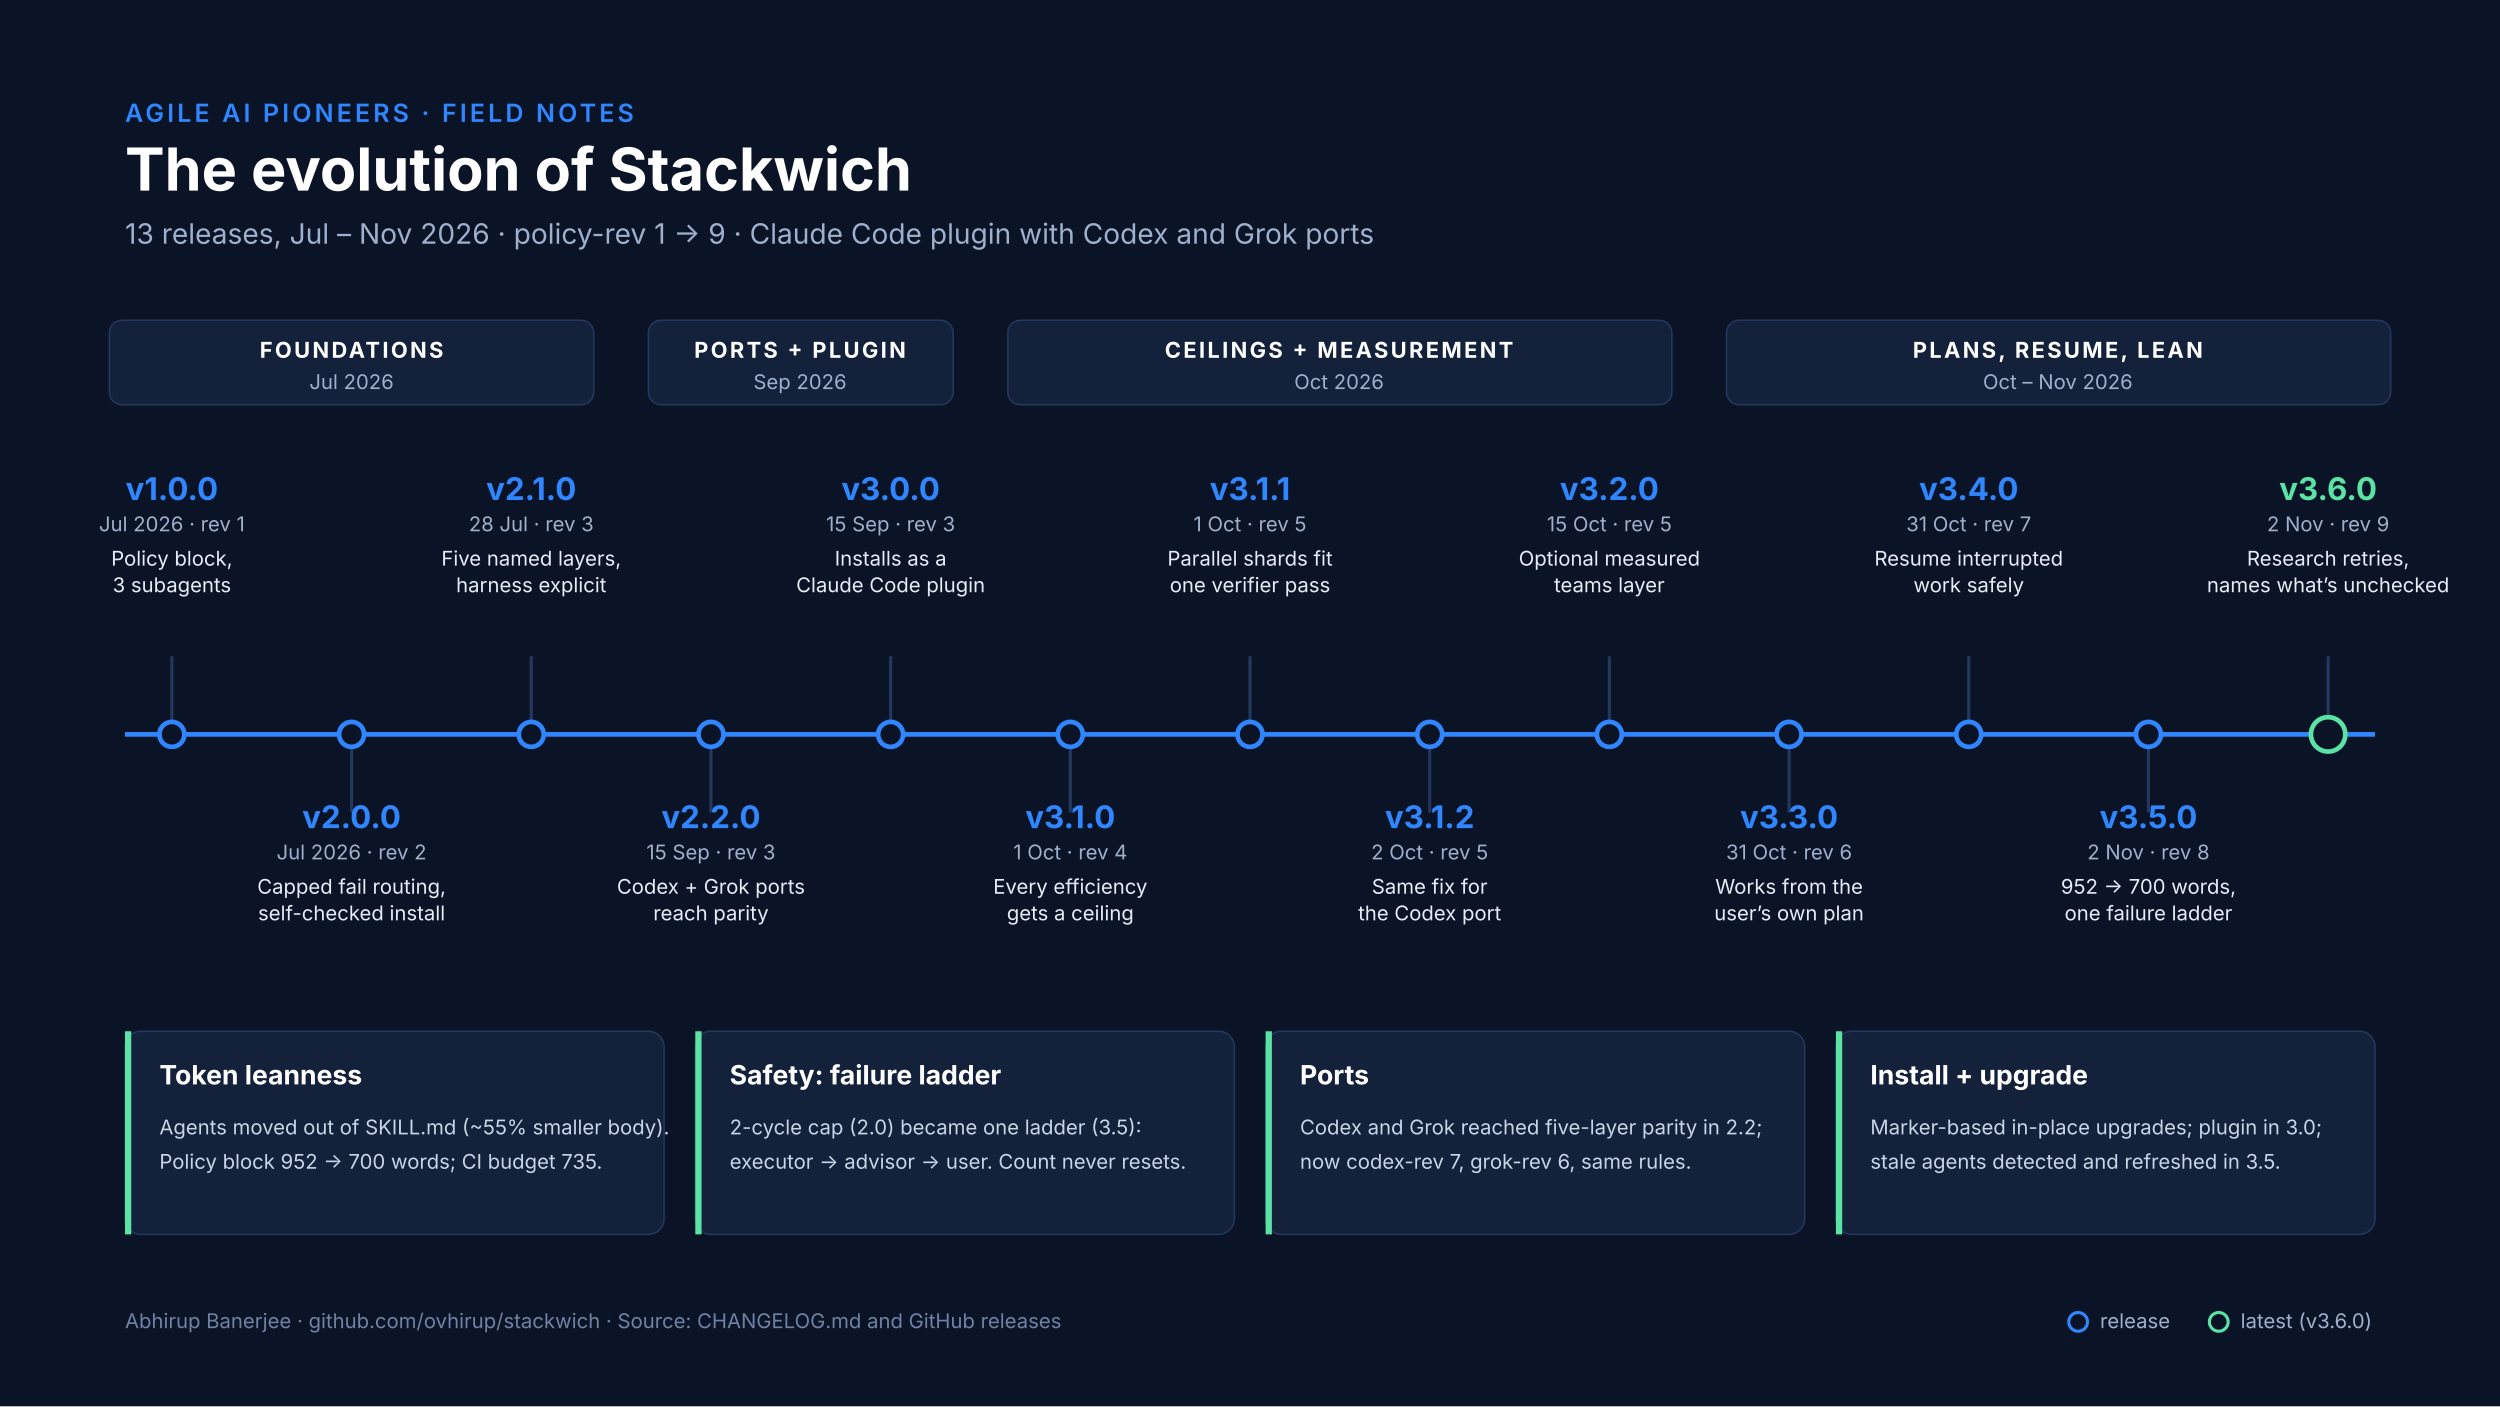
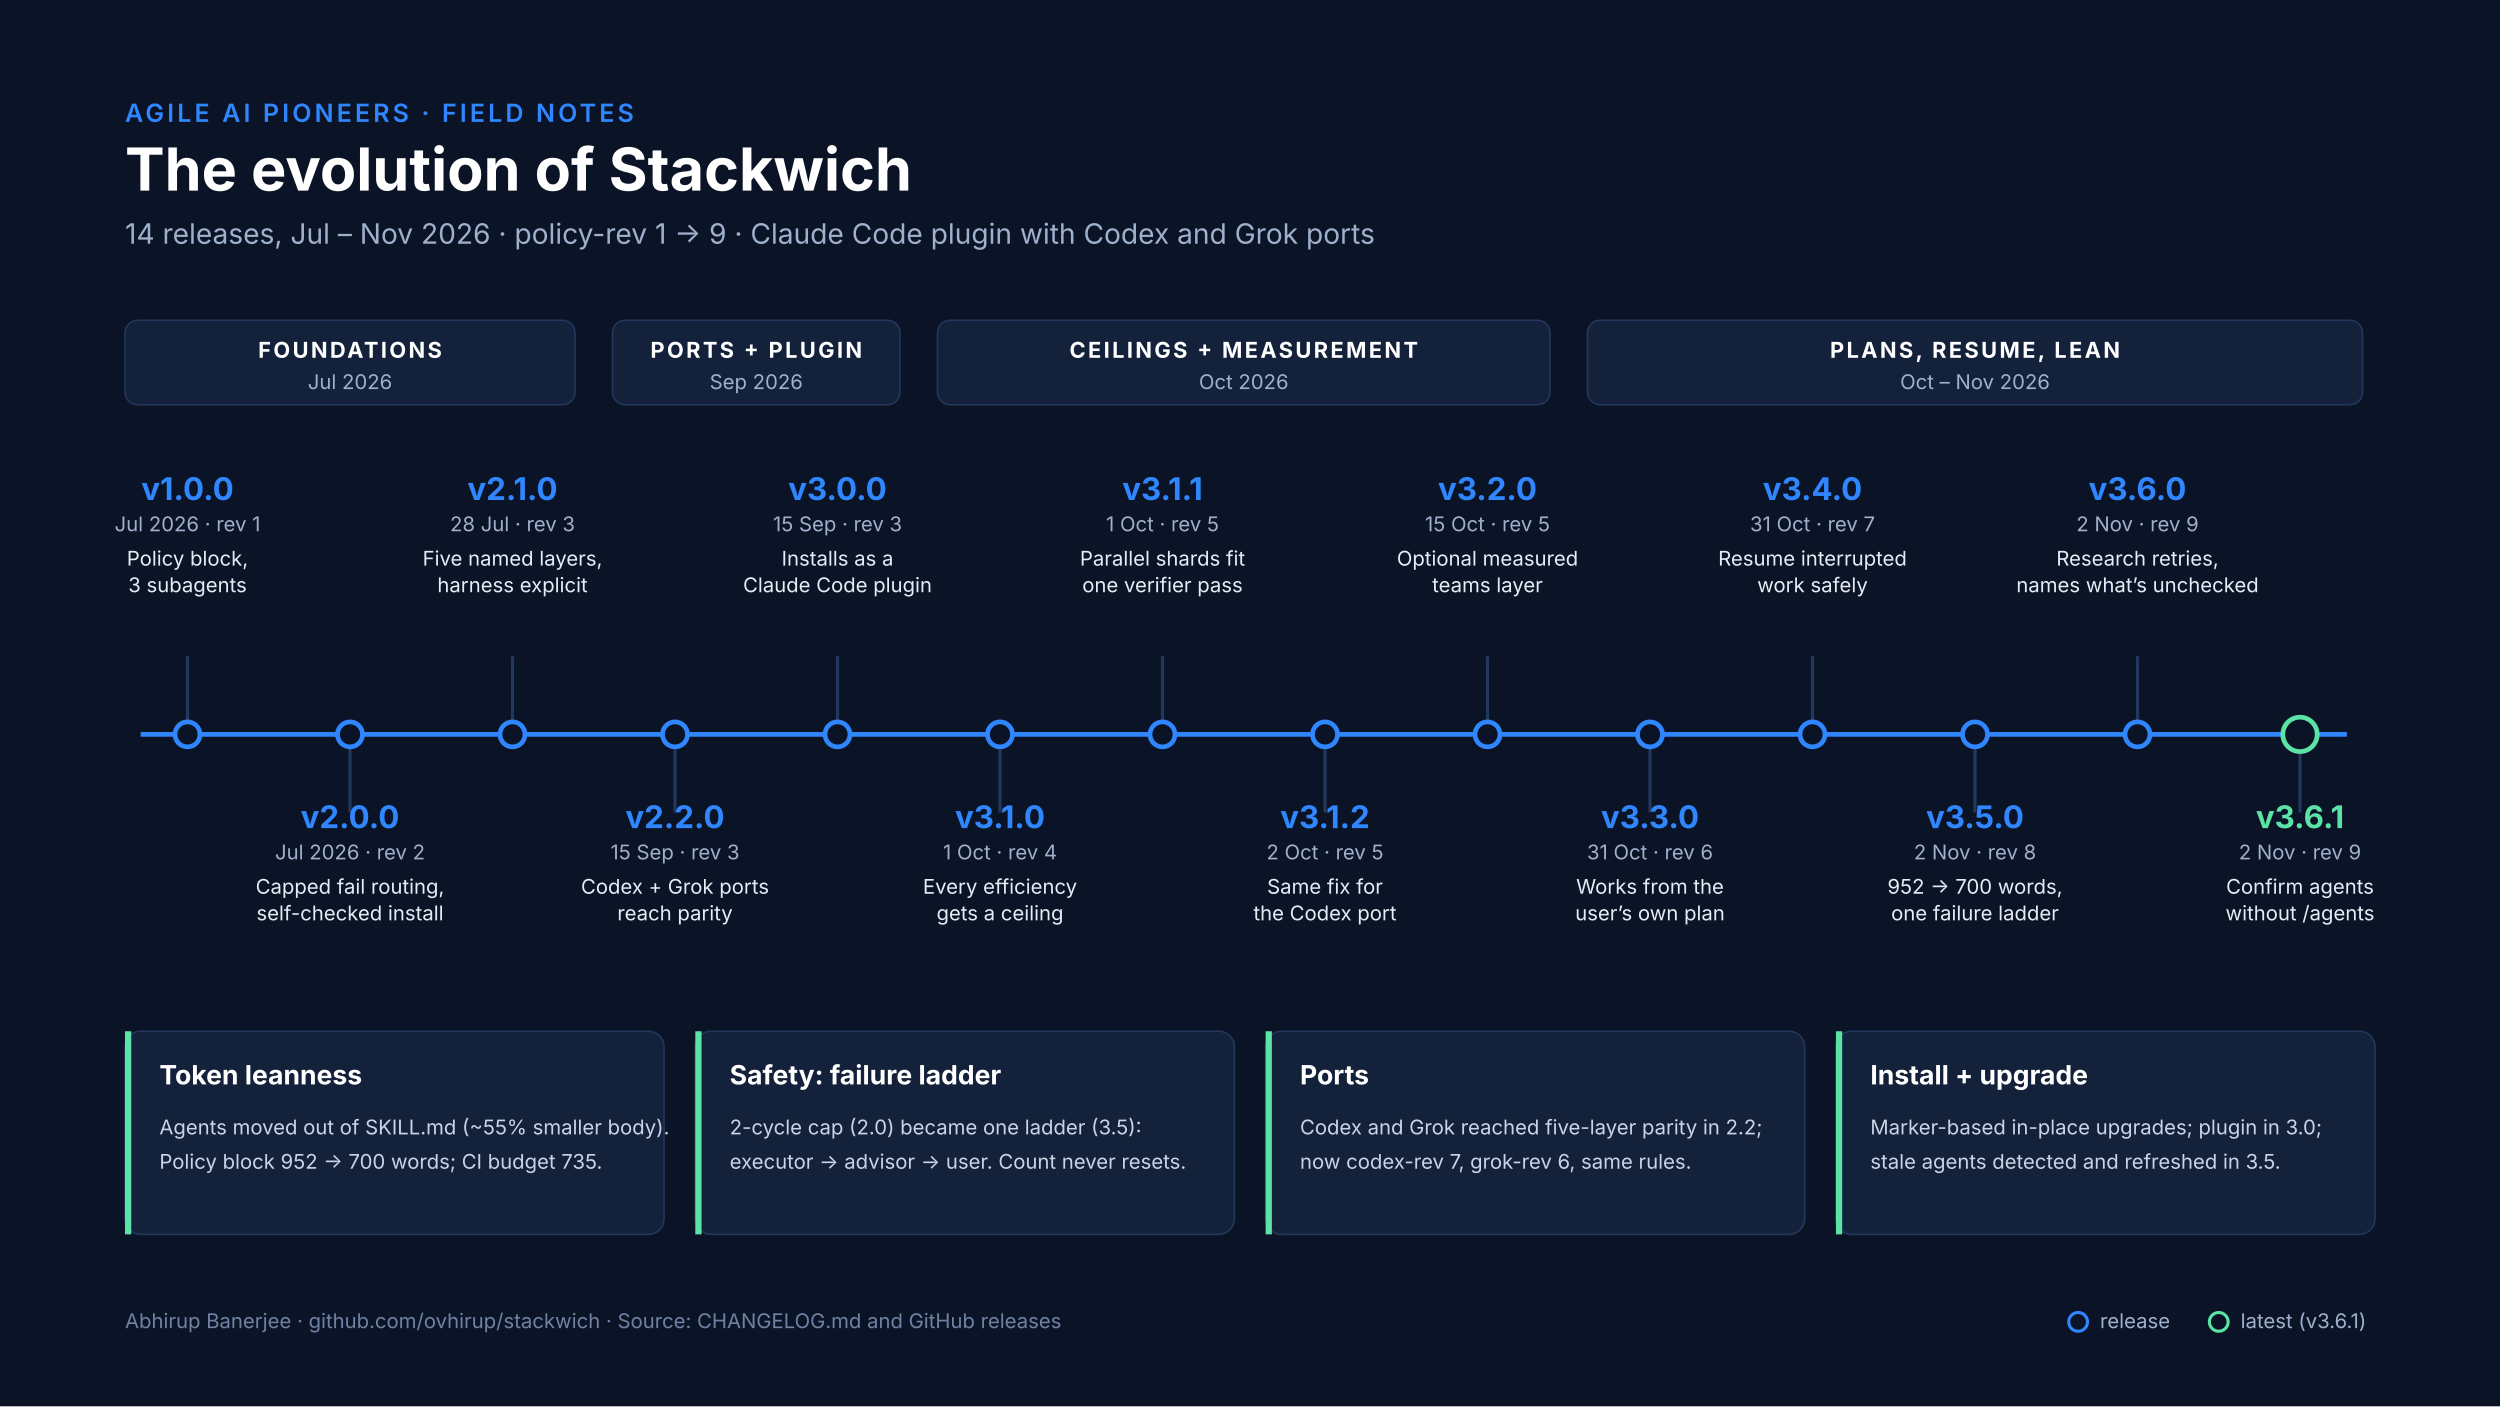
<svg xmlns="http://www.w3.org/2000/svg" width="1600" height="900" viewBox="0 0 1600 900" font-family="Inter, Helvetica, Arial, sans-serif">
  <rect width="1600" height="900" fill="#0B1426" />
  <text x="80" y="78" fill="#2F86FF" font-size="16" font-weight="600" letter-spacing="2">AGILE AI PIONEERS · FIELD NOTES</text>
  <text x="80" y="122" fill="#FFFFFF" font-size="38" font-weight="700">The evolution of Stackwich</text>
-   <text x="80" y="156" fill="#9FB0CC" font-size="18">13 releases, Jul – Nov 2026 · policy-rev 1 → 9 · Claude Code plugin with Codex and Grok ports</text>
-   <rect x="70" y="205" width="310" height="54" rx="8" fill="#13213B" stroke="#24375C" />
-   <text x="225" y="229" text-anchor="middle" fill="#FFFFFF" font-size="14" font-weight="700" letter-spacing="1.5">FOUNDATIONS</text>
-   <text x="225" y="249" text-anchor="middle" fill="#9FB0CC" font-size="13">Jul 2026</text>
-   <rect x="415" y="205" width="195" height="54" rx="8" fill="#13213B" stroke="#24375C" />
-   <text x="512" y="229" text-anchor="middle" fill="#FFFFFF" font-size="14" font-weight="700" letter-spacing="1.5">PORTS + PLUGIN</text>
-   <text x="512" y="249" text-anchor="middle" fill="#9FB0CC" font-size="13">Sep 2026</text>
-   <rect x="645" y="205" width="425" height="54" rx="8" fill="#13213B" stroke="#24375C" />
-   <text x="857" y="229" text-anchor="middle" fill="#FFFFFF" font-size="14" font-weight="700" letter-spacing="1.5">CEILINGS + MEASUREMENT</text>
-   <text x="857" y="249" text-anchor="middle" fill="#9FB0CC" font-size="13">Oct 2026</text>
-   <rect x="1105" y="205" width="425" height="54" rx="8" fill="#13213B" stroke="#24375C" />
-   <text x="1317" y="229" text-anchor="middle" fill="#FFFFFF" font-size="14" font-weight="700" letter-spacing="1.5">PLANS, RESUME, LEAN</text>
-   <text x="1317" y="249" text-anchor="middle" fill="#9FB0CC" font-size="13">Oct – Nov 2026</text>
-   <line x1="80" y1="470" x2="1520" y2="470" stroke="#2F86FF" stroke-width="3" />
-   <line x1="110" y1="470" x2="110" y2="420" stroke="#24375C" stroke-width="2" />
-   <circle cx="110" cy="470" r="8" fill="#0B1426" stroke="#2F86FF" stroke-width="3" />
-   <text x="110" y="320" text-anchor="middle" fill="#2F86FF" font-size="20" font-weight="700">v1.0.0</text>
-   <text x="110" y="340" text-anchor="middle" fill="#9FB0CC" font-size="13">Jul 2026 · rev 1</text>
-   <text x="110" y="362" text-anchor="middle" fill="#E6ECF5" font-size="13">Policy block,</text>
-   <text x="110" y="379" text-anchor="middle" fill="#E6ECF5" font-size="13">3 subagents</text>
-   <line x1="225" y1="470" x2="225" y2="520" stroke="#24375C" stroke-width="2" />
-   <circle cx="225" cy="470" r="8" fill="#0B1426" stroke="#2F86FF" stroke-width="3" />
-   <text x="225" y="530" text-anchor="middle" fill="#2F86FF" font-size="20" font-weight="700">v2.0.0</text>
-   <text x="225" y="550" text-anchor="middle" fill="#9FB0CC" font-size="13">Jul 2026 · rev 2</text>
-   <text x="225" y="572" text-anchor="middle" fill="#E6ECF5" font-size="13">Capped fail routing,</text>
-   <text x="225" y="589" text-anchor="middle" fill="#E6ECF5" font-size="13">self-checked install</text>
-   <line x1="340" y1="470" x2="340" y2="420" stroke="#24375C" stroke-width="2" />
-   <circle cx="340" cy="470" r="8" fill="#0B1426" stroke="#2F86FF" stroke-width="3" />
-   <text x="340" y="320" text-anchor="middle" fill="#2F86FF" font-size="20" font-weight="700">v2.1.0</text>
-   <text x="340" y="340" text-anchor="middle" fill="#9FB0CC" font-size="13">28 Jul · rev 3</text>
-   <text x="340" y="362" text-anchor="middle" fill="#E6ECF5" font-size="13">Five named layers,</text>
-   <text x="340" y="379" text-anchor="middle" fill="#E6ECF5" font-size="13">harness explicit</text>
-   <line x1="455" y1="470" x2="455" y2="520" stroke="#24375C" stroke-width="2" />
-   <circle cx="455" cy="470" r="8" fill="#0B1426" stroke="#2F86FF" stroke-width="3" />
-   <text x="455" y="530" text-anchor="middle" fill="#2F86FF" font-size="20" font-weight="700">v2.2.0</text>
-   <text x="455" y="550" text-anchor="middle" fill="#9FB0CC" font-size="13">15 Sep · rev 3</text>
-   <text x="455" y="572" text-anchor="middle" fill="#E6ECF5" font-size="13">Codex + Grok ports</text>
-   <text x="455" y="589" text-anchor="middle" fill="#E6ECF5" font-size="13">reach parity</text>
-   <line x1="570" y1="470" x2="570" y2="420" stroke="#24375C" stroke-width="2" />
-   <circle cx="570" cy="470" r="8" fill="#0B1426" stroke="#2F86FF" stroke-width="3" />
-   <text x="570" y="320" text-anchor="middle" fill="#2F86FF" font-size="20" font-weight="700">v3.0.0</text>
-   <text x="570" y="340" text-anchor="middle" fill="#9FB0CC" font-size="13">15 Sep · rev 3</text>
-   <text x="570" y="362" text-anchor="middle" fill="#E6ECF5" font-size="13">Installs as a</text>
-   <text x="570" y="379" text-anchor="middle" fill="#E6ECF5" font-size="13">Claude Code plugin</text>
-   <line x1="685" y1="470" x2="685" y2="520" stroke="#24375C" stroke-width="2" />
-   <circle cx="685" cy="470" r="8" fill="#0B1426" stroke="#2F86FF" stroke-width="3" />
-   <text x="685" y="530" text-anchor="middle" fill="#2F86FF" font-size="20" font-weight="700">v3.1.0</text>
-   <text x="685" y="550" text-anchor="middle" fill="#9FB0CC" font-size="13">1 Oct · rev 4</text>
-   <text x="685" y="572" text-anchor="middle" fill="#E6ECF5" font-size="13">Every efficiency</text>
-   <text x="685" y="589" text-anchor="middle" fill="#E6ECF5" font-size="13">gets a ceiling</text>
-   <line x1="800" y1="470" x2="800" y2="420" stroke="#24375C" stroke-width="2" />
-   <circle cx="800" cy="470" r="8" fill="#0B1426" stroke="#2F86FF" stroke-width="3" />
-   <text x="800" y="320" text-anchor="middle" fill="#2F86FF" font-size="20" font-weight="700">v3.1.1</text>
-   <text x="800" y="340" text-anchor="middle" fill="#9FB0CC" font-size="13">1 Oct · rev 5</text>
-   <text x="800" y="362" text-anchor="middle" fill="#E6ECF5" font-size="13">Parallel shards fit</text>
-   <text x="800" y="379" text-anchor="middle" fill="#E6ECF5" font-size="13">one verifier pass</text>
-   <line x1="915" y1="470" x2="915" y2="520" stroke="#24375C" stroke-width="2" />
-   <circle cx="915" cy="470" r="8" fill="#0B1426" stroke="#2F86FF" stroke-width="3" />
-   <text x="915" y="530" text-anchor="middle" fill="#2F86FF" font-size="20" font-weight="700">v3.1.2</text>
-   <text x="915" y="550" text-anchor="middle" fill="#9FB0CC" font-size="13">2 Oct · rev 5</text>
-   <text x="915" y="572" text-anchor="middle" fill="#E6ECF5" font-size="13">Same fix for</text>
-   <text x="915" y="589" text-anchor="middle" fill="#E6ECF5" font-size="13">the Codex port</text>
-   <line x1="1030" y1="470" x2="1030" y2="420" stroke="#24375C" stroke-width="2" />
-   <circle cx="1030" cy="470" r="8" fill="#0B1426" stroke="#2F86FF" stroke-width="3" />
-   <text x="1030" y="320" text-anchor="middle" fill="#2F86FF" font-size="20" font-weight="700">v3.2.0</text>
-   <text x="1030" y="340" text-anchor="middle" fill="#9FB0CC" font-size="13">15 Oct · rev 5</text>
-   <text x="1030" y="362" text-anchor="middle" fill="#E6ECF5" font-size="13">Optional measured</text>
-   <text x="1030" y="379" text-anchor="middle" fill="#E6ECF5" font-size="13">teams layer</text>
-   <line x1="1145" y1="470" x2="1145" y2="520" stroke="#24375C" stroke-width="2" />
-   <circle cx="1145" cy="470" r="8" fill="#0B1426" stroke="#2F86FF" stroke-width="3" />
-   <text x="1145" y="530" text-anchor="middle" fill="#2F86FF" font-size="20" font-weight="700">v3.3.0</text>
-   <text x="1145" y="550" text-anchor="middle" fill="#9FB0CC" font-size="13">31 Oct · rev 6</text>
-   <text x="1145" y="572" text-anchor="middle" fill="#E6ECF5" font-size="13">Works from the</text>
-   <text x="1145" y="589" text-anchor="middle" fill="#E6ECF5" font-size="13">user’s own plan</text>
-   <line x1="1260" y1="470" x2="1260" y2="420" stroke="#24375C" stroke-width="2" />
-   <circle cx="1260" cy="470" r="8" fill="#0B1426" stroke="#2F86FF" stroke-width="3" />
-   <text x="1260" y="320" text-anchor="middle" fill="#2F86FF" font-size="20" font-weight="700">v3.4.0</text>
-   <text x="1260" y="340" text-anchor="middle" fill="#9FB0CC" font-size="13">31 Oct · rev 7</text>
-   <text x="1260" y="362" text-anchor="middle" fill="#E6ECF5" font-size="13">Resume interrupted</text>
-   <text x="1260" y="379" text-anchor="middle" fill="#E6ECF5" font-size="13">work safely</text>
-   <line x1="1375" y1="470" x2="1375" y2="520" stroke="#24375C" stroke-width="2" />
-   <circle cx="1375" cy="470" r="8" fill="#0B1426" stroke="#2F86FF" stroke-width="3" />
-   <text x="1375" y="530" text-anchor="middle" fill="#2F86FF" font-size="20" font-weight="700">v3.5.0</text>
-   <text x="1375" y="550" text-anchor="middle" fill="#9FB0CC" font-size="13">2 Nov · rev 8</text>
-   <text x="1375" y="572" text-anchor="middle" fill="#E6ECF5" font-size="13">952 → 700 words,</text>
-   <text x="1375" y="589" text-anchor="middle" fill="#E6ECF5" font-size="13">one failure ladder</text>
-   <line x1="1490" y1="470" x2="1490" y2="420" stroke="#24375C" stroke-width="2" />
-   <circle cx="1490" cy="470" r="11" fill="#0B1426" stroke="#5BE3A6" stroke-width="3" />
-   <text x="1490" y="320" text-anchor="middle" fill="#5BE3A6" font-size="20" font-weight="700">v3.6.0</text>
-   <text x="1490" y="340" text-anchor="middle" fill="#9FB0CC" font-size="13">2 Nov · rev 9</text>
-   <text x="1490" y="362" text-anchor="middle" fill="#E6ECF5" font-size="13">Research retries,</text>
-   <text x="1490" y="379" text-anchor="middle" fill="#E6ECF5" font-size="13">names what’s unchecked</text>
+   <text x="80" y="156" fill="#9FB0CC" font-size="18">14 releases, Jul – Nov 2026 · policy-rev 1 → 9 · Claude Code plugin with Codex and Grok ports</text>
+   <rect x="80" y="205" width="288" height="54" rx="8" fill="#13213B" stroke="#24375C" />
+   <text x="224" y="229" text-anchor="middle" fill="#FFFFFF" font-size="14" font-weight="700" letter-spacing="1.5">FOUNDATIONS</text>
+   <text x="224" y="249" text-anchor="middle" fill="#9FB0CC" font-size="13">Jul 2026</text>
+   <rect x="392" y="205" width="184" height="54" rx="8" fill="#13213B" stroke="#24375C" />
+   <text x="484" y="229" text-anchor="middle" fill="#FFFFFF" font-size="14" font-weight="700" letter-spacing="1.5">PORTS + PLUGIN</text>
+   <text x="484" y="249" text-anchor="middle" fill="#9FB0CC" font-size="13">Sep 2026</text>
+   <rect x="600" y="205" width="392" height="54" rx="8" fill="#13213B" stroke="#24375C" />
+   <text x="796" y="229" text-anchor="middle" fill="#FFFFFF" font-size="14" font-weight="700" letter-spacing="1.5">CEILINGS + MEASUREMENT</text>
+   <text x="796" y="249" text-anchor="middle" fill="#9FB0CC" font-size="13">Oct 2026</text>
+   <rect x="1016" y="205" width="496" height="54" rx="8" fill="#13213B" stroke="#24375C" />
+   <text x="1264" y="229" text-anchor="middle" fill="#FFFFFF" font-size="14" font-weight="700" letter-spacing="1.5">PLANS, RESUME, LEAN</text>
+   <text x="1264" y="249" text-anchor="middle" fill="#9FB0CC" font-size="13">Oct – Nov 2026</text>
+   <line x1="90" y1="470" x2="1502" y2="470" stroke="#2F86FF" stroke-width="3" />
+   <line x1="120" y1="470" x2="120" y2="420" stroke="#24375C" stroke-width="2" />
+   <circle cx="120" cy="470" r="8" fill="#0B1426" stroke="#2F86FF" stroke-width="3" />
+   <text x="120" y="320" text-anchor="middle" fill="#2F86FF" font-size="20" font-weight="700">v1.0.0</text>
+   <text x="120" y="340" text-anchor="middle" fill="#9FB0CC" font-size="13">Jul 2026 · rev 1</text>
+   <text x="120" y="362" text-anchor="middle" fill="#E6ECF5" font-size="13">Policy block,</text>
+   <text x="120" y="379" text-anchor="middle" fill="#E6ECF5" font-size="13">3 subagents</text>
+   <line x1="224" y1="470" x2="224" y2="520" stroke="#24375C" stroke-width="2" />
+   <circle cx="224" cy="470" r="8" fill="#0B1426" stroke="#2F86FF" stroke-width="3" />
+   <text x="224" y="530" text-anchor="middle" fill="#2F86FF" font-size="20" font-weight="700">v2.0.0</text>
+   <text x="224" y="550" text-anchor="middle" fill="#9FB0CC" font-size="13">Jul 2026 · rev 2</text>
+   <text x="224" y="572" text-anchor="middle" fill="#E6ECF5" font-size="13">Capped fail routing,</text>
+   <text x="224" y="589" text-anchor="middle" fill="#E6ECF5" font-size="13">self-checked install</text>
+   <line x1="328" y1="470" x2="328" y2="420" stroke="#24375C" stroke-width="2" />
+   <circle cx="328" cy="470" r="8" fill="#0B1426" stroke="#2F86FF" stroke-width="3" />
+   <text x="328" y="320" text-anchor="middle" fill="#2F86FF" font-size="20" font-weight="700">v2.1.0</text>
+   <text x="328" y="340" text-anchor="middle" fill="#9FB0CC" font-size="13">28 Jul · rev 3</text>
+   <text x="328" y="362" text-anchor="middle" fill="#E6ECF5" font-size="13">Five named layers,</text>
+   <text x="328" y="379" text-anchor="middle" fill="#E6ECF5" font-size="13">harness explicit</text>
+   <line x1="432" y1="470" x2="432" y2="520" stroke="#24375C" stroke-width="2" />
+   <circle cx="432" cy="470" r="8" fill="#0B1426" stroke="#2F86FF" stroke-width="3" />
+   <text x="432" y="530" text-anchor="middle" fill="#2F86FF" font-size="20" font-weight="700">v2.2.0</text>
+   <text x="432" y="550" text-anchor="middle" fill="#9FB0CC" font-size="13">15 Sep · rev 3</text>
+   <text x="432" y="572" text-anchor="middle" fill="#E6ECF5" font-size="13">Codex + Grok ports</text>
+   <text x="432" y="589" text-anchor="middle" fill="#E6ECF5" font-size="13">reach parity</text>
+   <line x1="536" y1="470" x2="536" y2="420" stroke="#24375C" stroke-width="2" />
+   <circle cx="536" cy="470" r="8" fill="#0B1426" stroke="#2F86FF" stroke-width="3" />
+   <text x="536" y="320" text-anchor="middle" fill="#2F86FF" font-size="20" font-weight="700">v3.0.0</text>
+   <text x="536" y="340" text-anchor="middle" fill="#9FB0CC" font-size="13">15 Sep · rev 3</text>
+   <text x="536" y="362" text-anchor="middle" fill="#E6ECF5" font-size="13">Installs as a</text>
+   <text x="536" y="379" text-anchor="middle" fill="#E6ECF5" font-size="13">Claude Code plugin</text>
+   <line x1="640" y1="470" x2="640" y2="520" stroke="#24375C" stroke-width="2" />
+   <circle cx="640" cy="470" r="8" fill="#0B1426" stroke="#2F86FF" stroke-width="3" />
+   <text x="640" y="530" text-anchor="middle" fill="#2F86FF" font-size="20" font-weight="700">v3.1.0</text>
+   <text x="640" y="550" text-anchor="middle" fill="#9FB0CC" font-size="13">1 Oct · rev 4</text>
+   <text x="640" y="572" text-anchor="middle" fill="#E6ECF5" font-size="13">Every efficiency</text>
+   <text x="640" y="589" text-anchor="middle" fill="#E6ECF5" font-size="13">gets a ceiling</text>
+   <line x1="744" y1="470" x2="744" y2="420" stroke="#24375C" stroke-width="2" />
+   <circle cx="744" cy="470" r="8" fill="#0B1426" stroke="#2F86FF" stroke-width="3" />
+   <text x="744" y="320" text-anchor="middle" fill="#2F86FF" font-size="20" font-weight="700">v3.1.1</text>
+   <text x="744" y="340" text-anchor="middle" fill="#9FB0CC" font-size="13">1 Oct · rev 5</text>
+   <text x="744" y="362" text-anchor="middle" fill="#E6ECF5" font-size="13">Parallel shards fit</text>
+   <text x="744" y="379" text-anchor="middle" fill="#E6ECF5" font-size="13">one verifier pass</text>
+   <line x1="848" y1="470" x2="848" y2="520" stroke="#24375C" stroke-width="2" />
+   <circle cx="848" cy="470" r="8" fill="#0B1426" stroke="#2F86FF" stroke-width="3" />
+   <text x="848" y="530" text-anchor="middle" fill="#2F86FF" font-size="20" font-weight="700">v3.1.2</text>
+   <text x="848" y="550" text-anchor="middle" fill="#9FB0CC" font-size="13">2 Oct · rev 5</text>
+   <text x="848" y="572" text-anchor="middle" fill="#E6ECF5" font-size="13">Same fix for</text>
+   <text x="848" y="589" text-anchor="middle" fill="#E6ECF5" font-size="13">the Codex port</text>
+   <line x1="952" y1="470" x2="952" y2="420" stroke="#24375C" stroke-width="2" />
+   <circle cx="952" cy="470" r="8" fill="#0B1426" stroke="#2F86FF" stroke-width="3" />
+   <text x="952" y="320" text-anchor="middle" fill="#2F86FF" font-size="20" font-weight="700">v3.2.0</text>
+   <text x="952" y="340" text-anchor="middle" fill="#9FB0CC" font-size="13">15 Oct · rev 5</text>
+   <text x="952" y="362" text-anchor="middle" fill="#E6ECF5" font-size="13">Optional measured</text>
+   <text x="952" y="379" text-anchor="middle" fill="#E6ECF5" font-size="13">teams layer</text>
+   <line x1="1056" y1="470" x2="1056" y2="520" stroke="#24375C" stroke-width="2" />
+   <circle cx="1056" cy="470" r="8" fill="#0B1426" stroke="#2F86FF" stroke-width="3" />
+   <text x="1056" y="530" text-anchor="middle" fill="#2F86FF" font-size="20" font-weight="700">v3.3.0</text>
+   <text x="1056" y="550" text-anchor="middle" fill="#9FB0CC" font-size="13">31 Oct · rev 6</text>
+   <text x="1056" y="572" text-anchor="middle" fill="#E6ECF5" font-size="13">Works from the</text>
+   <text x="1056" y="589" text-anchor="middle" fill="#E6ECF5" font-size="13">user’s own plan</text>
+   <line x1="1160" y1="470" x2="1160" y2="420" stroke="#24375C" stroke-width="2" />
+   <circle cx="1160" cy="470" r="8" fill="#0B1426" stroke="#2F86FF" stroke-width="3" />
+   <text x="1160" y="320" text-anchor="middle" fill="#2F86FF" font-size="20" font-weight="700">v3.4.0</text>
+   <text x="1160" y="340" text-anchor="middle" fill="#9FB0CC" font-size="13">31 Oct · rev 7</text>
+   <text x="1160" y="362" text-anchor="middle" fill="#E6ECF5" font-size="13">Resume interrupted</text>
+   <text x="1160" y="379" text-anchor="middle" fill="#E6ECF5" font-size="13">work safely</text>
+   <line x1="1264" y1="470" x2="1264" y2="520" stroke="#24375C" stroke-width="2" />
+   <circle cx="1264" cy="470" r="8" fill="#0B1426" stroke="#2F86FF" stroke-width="3" />
+   <text x="1264" y="530" text-anchor="middle" fill="#2F86FF" font-size="20" font-weight="700">v3.5.0</text>
+   <text x="1264" y="550" text-anchor="middle" fill="#9FB0CC" font-size="13">2 Nov · rev 8</text>
+   <text x="1264" y="572" text-anchor="middle" fill="#E6ECF5" font-size="13">952 → 700 words,</text>
+   <text x="1264" y="589" text-anchor="middle" fill="#E6ECF5" font-size="13">one failure ladder</text>
+   <line x1="1368" y1="470" x2="1368" y2="420" stroke="#24375C" stroke-width="2" />
+   <circle cx="1368" cy="470" r="8" fill="#0B1426" stroke="#2F86FF" stroke-width="3" />
+   <text x="1368" y="320" text-anchor="middle" fill="#2F86FF" font-size="20" font-weight="700">v3.6.0</text>
+   <text x="1368" y="340" text-anchor="middle" fill="#9FB0CC" font-size="13">2 Nov · rev 9</text>
+   <text x="1368" y="362" text-anchor="middle" fill="#E6ECF5" font-size="13">Research retries,</text>
+   <text x="1368" y="379" text-anchor="middle" fill="#E6ECF5" font-size="13">names what’s unchecked</text>
+   <line x1="1472" y1="470" x2="1472" y2="520" stroke="#24375C" stroke-width="2" />
+   <circle cx="1472" cy="470" r="11" fill="#0B1426" stroke="#5BE3A6" stroke-width="3" />
+   <text x="1472" y="530" text-anchor="middle" fill="#5BE3A6" font-size="20" font-weight="700">v3.6.1</text>
+   <text x="1472" y="550" text-anchor="middle" fill="#9FB0CC" font-size="13">2 Nov · rev 9</text>
+   <text x="1472" y="572" text-anchor="middle" fill="#E6ECF5" font-size="13">Confirm agents</text>
+   <text x="1472" y="589" text-anchor="middle" fill="#E6ECF5" font-size="13">without /agents</text>
  <rect x="80" y="660" width="345" height="130" rx="10" fill="#13213B" stroke="#24375C" />
  <rect x="80" y="660" width="4" height="130" fill="#5BE3A6" />
  <text x="102" y="694" fill="#FFFFFF" font-size="17" font-weight="700">Token leanness</text>
  <text x="102" y="726" fill="#C9D4E5" font-size="13">Agents moved out of SKILL.md (~55% smaller body).</text>
  <text x="102" y="748" fill="#C9D4E5" font-size="13">Policy block 952 → 700 words; CI budget 735.</text>
  <rect x="445" y="660" width="345" height="130" rx="10" fill="#13213B" stroke="#24375C" />
  <rect x="445" y="660" width="4" height="130" fill="#5BE3A6" />
  <text x="467" y="694" fill="#FFFFFF" font-size="17" font-weight="700">Safety: failure ladder</text>
  <text x="467" y="726" fill="#C9D4E5" font-size="13">2-cycle cap (2.0) became one ladder (3.5):</text>
  <text x="467" y="748" fill="#C9D4E5" font-size="13">executor → advisor → user. Count never resets.</text>
  <rect x="810" y="660" width="345" height="130" rx="10" fill="#13213B" stroke="#24375C" />
  <rect x="810" y="660" width="4" height="130" fill="#5BE3A6" />
  <text x="832" y="694" fill="#FFFFFF" font-size="17" font-weight="700">Ports</text>
  <text x="832" y="726" fill="#C9D4E5" font-size="13">Codex and Grok reached five-layer parity in 2.2;</text>
  <text x="832" y="748" fill="#C9D4E5" font-size="13">now codex-rev 7, grok-rev 6, same rules.</text>
  <rect x="1175" y="660" width="345" height="130" rx="10" fill="#13213B" stroke="#24375C" />
  <rect x="1175" y="660" width="4" height="130" fill="#5BE3A6" />
  <text x="1197" y="694" fill="#FFFFFF" font-size="17" font-weight="700">Install + upgrade</text>
  <text x="1197" y="726" fill="#C9D4E5" font-size="13">Marker-based in-place upgrades; plugin in 3.0;</text>
  <text x="1197" y="748" fill="#C9D4E5" font-size="13">stale agents detected and refreshed in 3.5.</text>
  <text x="80" y="850" fill="#6F82A3" font-size="13">Abhirup Banerjee · github.com/ovhirup/stackwich · Source: CHANGELOG.md and GitHub releases</text>
  <circle cx="1330" cy="846" r="6" fill="none" stroke="#2F86FF" stroke-width="2" />
  <text x="1344" y="850" fill="#9FB0CC" font-size="13">release</text>
  <circle cx="1420" cy="846" r="6" fill="none" stroke="#5BE3A6" stroke-width="2" />
-   <text x="1434" y="850" fill="#9FB0CC" font-size="13">latest (v3.6.0)</text>
+   <text x="1434" y="850" fill="#9FB0CC" font-size="13">latest (v3.6.1)</text>
</svg>
